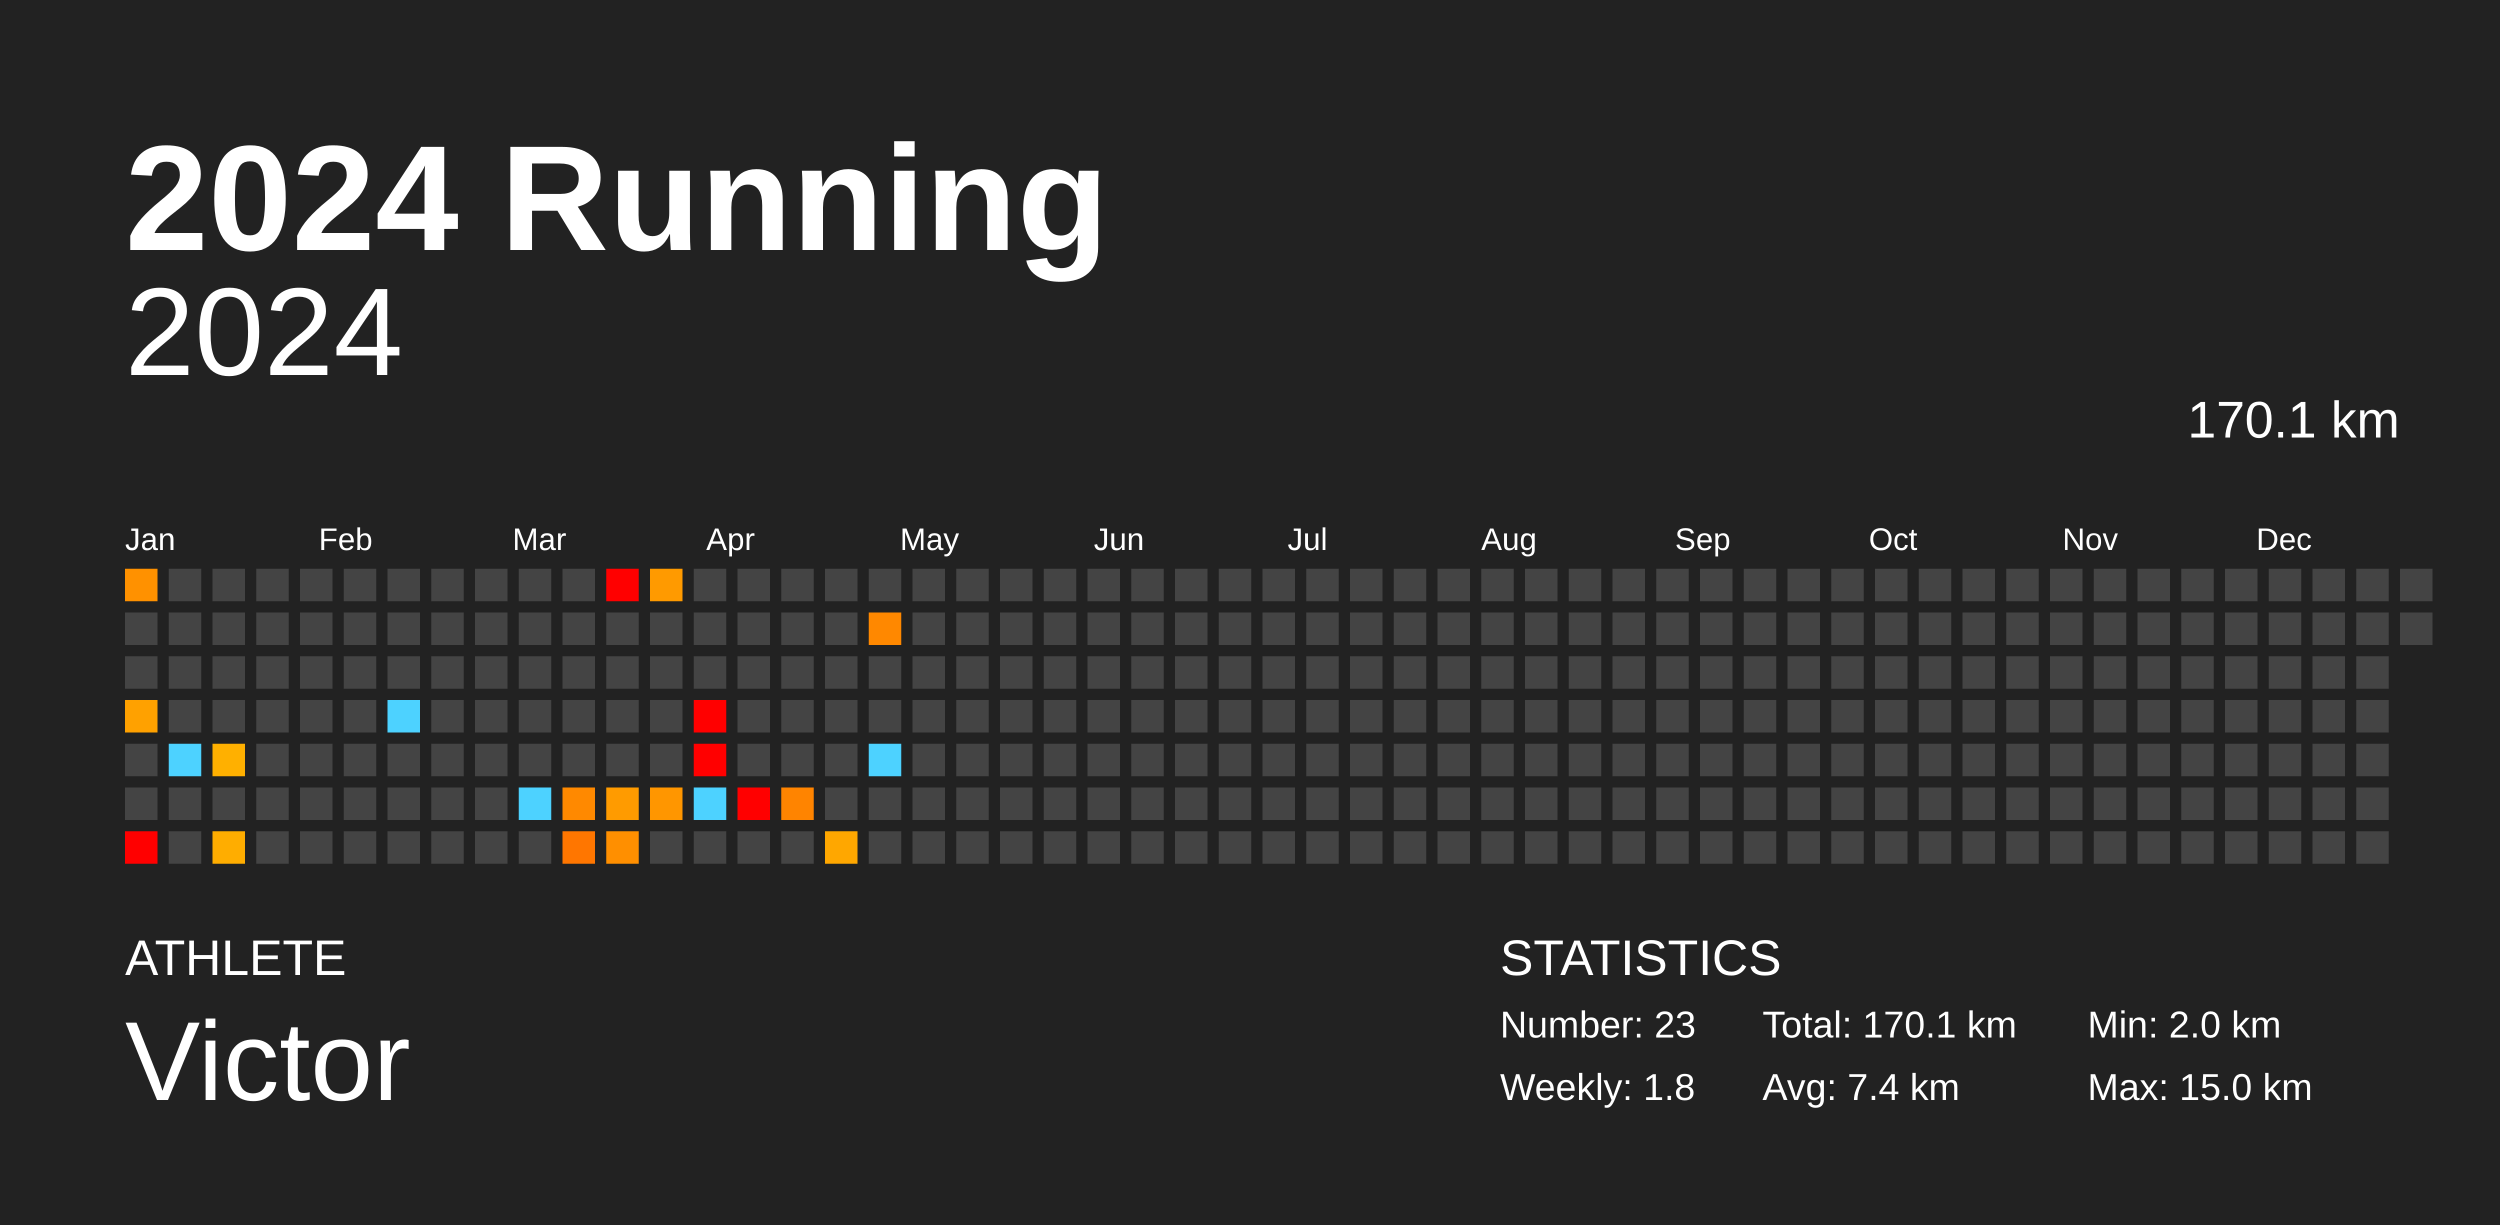
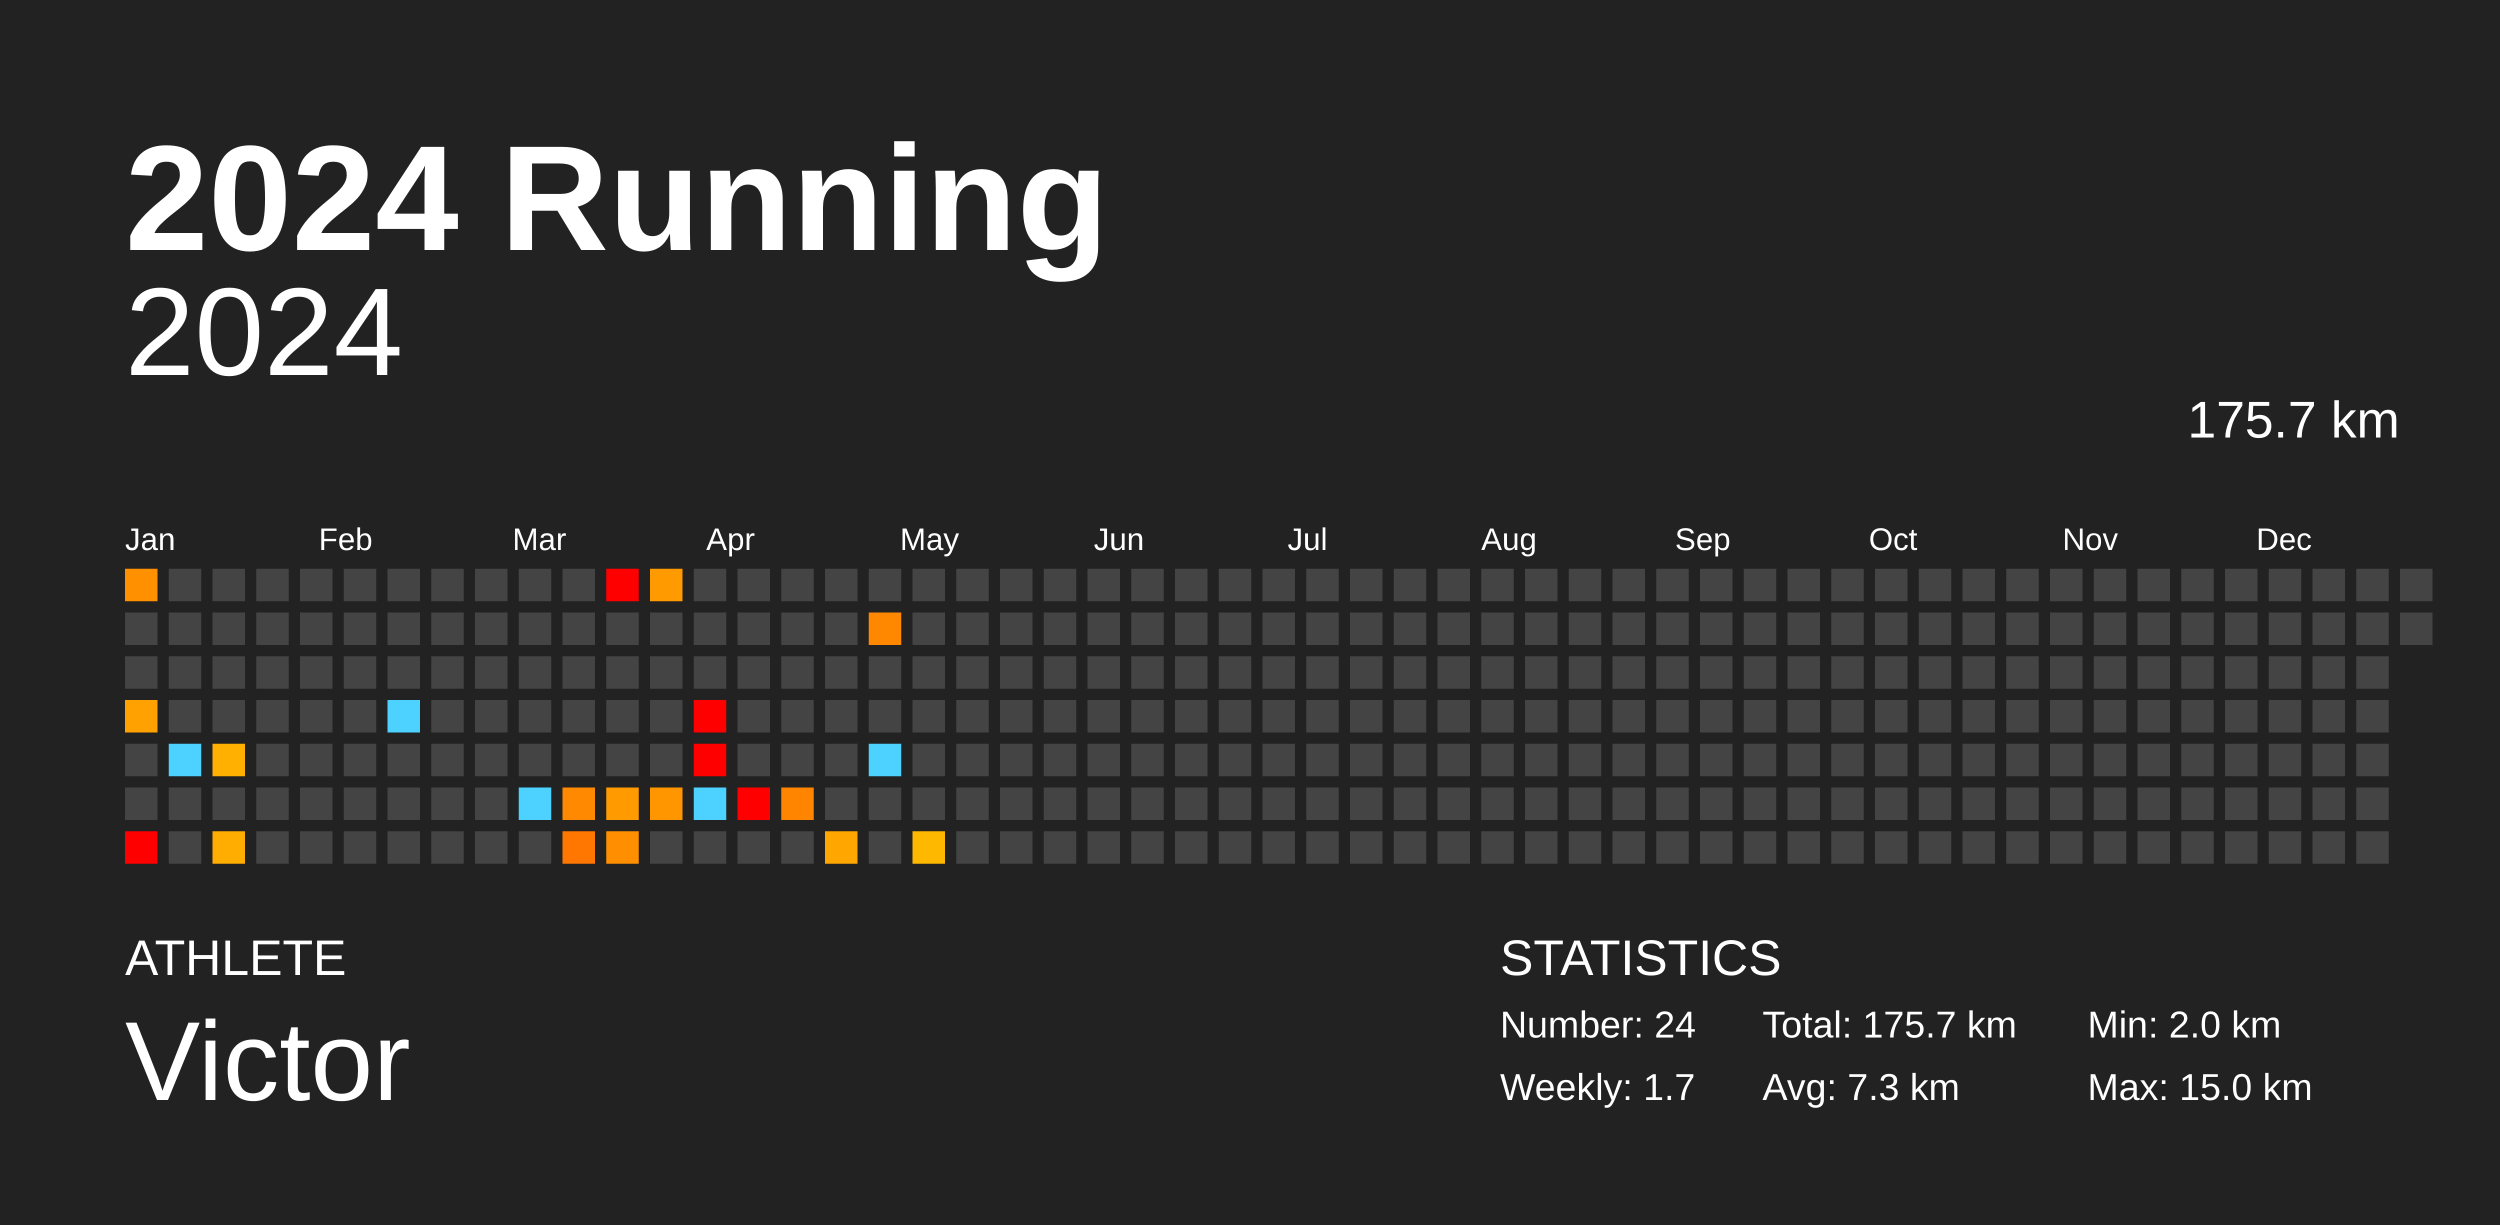
<svg xmlns="http://www.w3.org/2000/svg" baseProfile="full" height="98mm" version="1.1" viewBox="0,0,200,98" width="200mm">
  <defs />
  <rect fill="#222222" height="98" width="200" x="0" y="0" />
  <text fill="#FFFFFF" style="font-size:12px; font-family:Arial; font-weight:bold;" x="10" y="20">2024 Running</text>
  <text fill="#FFFFFF" style="font-size:4px; font-family:Arial" x="10" y="78">ATHLETE</text>
  <text fill="#FFFFFF" style="font-size:9px; font-family:Arial" x="10" y="88">Victor</text>
  <text fill="#FFFFFF" style="font-size:4px; font-family:Arial" x="120" y="78">STATISTICS</text>
-   <text fill="#FFFFFF" style="font-size:3px; font-family:Arial" x="120" y="83">Number: 23</text>
-   <text fill="#FFFFFF" style="font-size:3px; font-family:Arial" x="120" y="88">Weekly: 1.8</text>
-   <text fill="#FFFFFF" style="font-size:3px; font-family:Arial" x="141" y="83">Total: 170.1 km</text>
-   <text fill="#FFFFFF" style="font-size:3px; font-family:Arial" x="141" y="88">Avg: 7.4 km</text>
+   <text fill="#FFFFFF" style="font-size:3px; font-family:Arial" x="120" y="83">Number: 24</text>
+   <text fill="#FFFFFF" style="font-size:3px; font-family:Arial" x="120" y="88">Weekly: 1.7</text>
+   <text fill="#FFFFFF" style="font-size:3px; font-family:Arial" x="141" y="83">Total: 175.7 km</text>
+   <text fill="#FFFFFF" style="font-size:3px; font-family:Arial" x="141" y="88">Avg: 7.3 km</text>
  <text fill="#FFFFFF" style="font-size:3px; font-family:Arial" x="167" y="83">Min: 2.0 km</text>
  <text fill="#FFFFFF" style="font-size:3px; font-family:Arial" x="167" y="88">Max: 15.0 km</text>
  <text alignment-baseline="hanging" fill="#FFFFFF" style="font-size:10.0px; font-family:Arial;" x="10" y="30">2024</text>
-   <text alignment-baseline="hanging" fill="#FFFFFF" style="font-size:4.125px; font-family:Arial;" x="175" y="35">170.1 km</text>
+   <text alignment-baseline="hanging" fill="#FFFFFF" style="font-size:4.125px; font-family:Arial;" x="175" y="35">175.7 km</text>
  <text fill="#FFFFFF" style="font-size:2.5px; font-family:Arial" x="10.0" y="44">Jan</text>
  <text fill="#FFFFFF" style="font-size:2.5px; font-family:Arial" x="25.5" y="44">Feb</text>
  <text fill="#FFFFFF" style="font-size:2.5px; font-family:Arial" x="41.0" y="44">Mar</text>
  <text fill="#FFFFFF" style="font-size:2.5px; font-family:Arial" x="56.5" y="44">Apr</text>
  <text fill="#FFFFFF" style="font-size:2.5px; font-family:Arial" x="72.0" y="44">May</text>
  <text fill="#FFFFFF" style="font-size:2.5px; font-family:Arial" x="87.5" y="44">Jun</text>
  <text fill="#FFFFFF" style="font-size:2.5px; font-family:Arial" x="103.0" y="44">Jul</text>
  <text fill="#FFFFFF" style="font-size:2.5px; font-family:Arial" x="118.5" y="44">Aug</text>
  <text fill="#FFFFFF" style="font-size:2.5px; font-family:Arial" x="134.0" y="44">Sep</text>
  <text fill="#FFFFFF" style="font-size:2.5px; font-family:Arial" x="149.5" y="44">Oct</text>
  <text fill="#FFFFFF" style="font-size:2.5px; font-family:Arial" x="165.0" y="44">Nov</text>
  <text fill="#FFFFFF" style="font-size:2.5px; font-family:Arial" x="180.5" y="44">Dec</text>
  <rect fill="#ff9100" height="2.6" width="2.6" x="10.0" y="45.5" />
  <rect fill="#444444" height="2.6" width="2.6" x="10.0" y="49.0" />
  <rect fill="#444444" height="2.6" width="2.6" x="10.0" y="52.5" />
  <rect fill="#ffa100" height="2.6" width="2.6" x="10.0" y="56.0" />
  <rect fill="#444444" height="2.6" width="2.6" x="10.0" y="59.5" />
  <rect fill="#444444" height="2.6" width="2.6" x="10.0" y="63.0" />
  <rect fill="red" height="2.6" width="2.6" x="10.0" y="66.5" />
  <rect fill="#444444" height="2.6" width="2.6" x="13.5" y="45.5" />
  <rect fill="#444444" height="2.6" width="2.6" x="13.5" y="49.0" />
  <rect fill="#444444" height="2.6" width="2.6" x="13.5" y="52.5" />
  <rect fill="#444444" height="2.6" width="2.6" x="13.5" y="56.0" />
  <rect fill="#4dd2ff" height="2.6" width="2.6" x="13.5" y="59.5" />
  <rect fill="#444444" height="2.6" width="2.6" x="13.5" y="63.0" />
  <rect fill="#444444" height="2.6" width="2.6" x="13.5" y="66.5" />
  <rect fill="#444444" height="2.6" width="2.6" x="17.0" y="45.5" />
  <rect fill="#444444" height="2.6" width="2.6" x="17.0" y="49.0" />
  <rect fill="#444444" height="2.6" width="2.6" x="17.0" y="52.5" />
  <rect fill="#444444" height="2.6" width="2.6" x="17.0" y="56.0" />
  <rect fill="#ffb000" height="2.6" width="2.6" x="17.0" y="59.5" />
  <rect fill="#444444" height="2.6" width="2.6" x="17.0" y="63.0" />
  <rect fill="#ffad00" height="2.6" width="2.6" x="17.0" y="66.5" />
  <rect fill="#444444" height="2.6" width="2.6" x="20.5" y="45.5" />
  <rect fill="#444444" height="2.6" width="2.6" x="20.5" y="49.0" />
  <rect fill="#444444" height="2.6" width="2.6" x="20.5" y="52.5" />
  <rect fill="#444444" height="2.6" width="2.6" x="20.5" y="56.0" />
  <rect fill="#444444" height="2.6" width="2.6" x="20.5" y="59.5" />
  <rect fill="#444444" height="2.6" width="2.6" x="20.5" y="63.0" />
  <rect fill="#444444" height="2.6" width="2.6" x="20.5" y="66.5" />
  <rect fill="#444444" height="2.6" width="2.6" x="24.0" y="45.5" />
  <rect fill="#444444" height="2.6" width="2.6" x="24.0" y="49.0" />
  <rect fill="#444444" height="2.6" width="2.6" x="24.0" y="52.5" />
  <rect fill="#444444" height="2.6" width="2.6" x="24.0" y="56.0" />
  <rect fill="#444444" height="2.6" width="2.6" x="24.0" y="59.5" />
  <rect fill="#444444" height="2.6" width="2.6" x="24.0" y="63.0" />
  <rect fill="#444444" height="2.6" width="2.6" x="24.0" y="66.5" />
  <rect fill="#444444" height="2.6" width="2.6" x="27.5" y="45.5" />
  <rect fill="#444444" height="2.6" width="2.6" x="27.5" y="49.0" />
  <rect fill="#444444" height="2.6" width="2.6" x="27.5" y="52.5" />
  <rect fill="#444444" height="2.6" width="2.6" x="27.5" y="56.0" />
  <rect fill="#444444" height="2.6" width="2.6" x="27.5" y="59.5" />
  <rect fill="#444444" height="2.6" width="2.6" x="27.5" y="63.0" />
  <rect fill="#444444" height="2.6" width="2.6" x="27.5" y="66.5" />
  <rect fill="#444444" height="2.6" width="2.6" x="31.0" y="45.5" />
  <rect fill="#444444" height="2.6" width="2.6" x="31.0" y="49.0" />
  <rect fill="#444444" height="2.6" width="2.6" x="31.0" y="52.5" />
  <rect fill="#4dd2ff" height="2.6" width="2.6" x="31.0" y="56.0" />
  <rect fill="#444444" height="2.6" width="2.6" x="31.0" y="59.5" />
  <rect fill="#444444" height="2.6" width="2.6" x="31.0" y="63.0" />
  <rect fill="#444444" height="2.6" width="2.6" x="31.0" y="66.5" />
  <rect fill="#444444" height="2.6" width="2.6" x="34.5" y="45.5" />
  <rect fill="#444444" height="2.6" width="2.6" x="34.5" y="49.0" />
  <rect fill="#444444" height="2.6" width="2.6" x="34.5" y="52.5" />
  <rect fill="#444444" height="2.6" width="2.6" x="34.5" y="56.0" />
  <rect fill="#444444" height="2.6" width="2.6" x="34.5" y="59.5" />
  <rect fill="#444444" height="2.6" width="2.6" x="34.5" y="63.0" />
  <rect fill="#444444" height="2.6" width="2.6" x="34.5" y="66.5" />
  <rect fill="#444444" height="2.6" width="2.6" x="38.0" y="45.5" />
  <rect fill="#444444" height="2.6" width="2.6" x="38.0" y="49.0" />
  <rect fill="#444444" height="2.6" width="2.6" x="38.0" y="52.5" />
  <rect fill="#444444" height="2.6" width="2.6" x="38.0" y="56.0" />
  <rect fill="#444444" height="2.6" width="2.6" x="38.0" y="59.5" />
  <rect fill="#444444" height="2.6" width="2.6" x="38.0" y="63.0" />
  <rect fill="#444444" height="2.6" width="2.6" x="38.0" y="66.5" />
  <rect fill="#444444" height="2.6" width="2.6" x="41.5" y="45.5" />
  <rect fill="#444444" height="2.6" width="2.6" x="41.5" y="49.0" />
  <rect fill="#444444" height="2.6" width="2.6" x="41.5" y="52.5" />
  <rect fill="#444444" height="2.6" width="2.6" x="41.5" y="56.0" />
  <rect fill="#444444" height="2.6" width="2.6" x="41.5" y="59.5" />
  <rect fill="#4dd2ff" height="2.6" width="2.6" x="41.5" y="63.0" />
  <rect fill="#444444" height="2.6" width="2.6" x="41.5" y="66.5" />
  <rect fill="#444444" height="2.6" width="2.6" x="45.0" y="45.5" />
  <rect fill="#444444" height="2.6" width="2.6" x="45.0" y="49.0" />
  <rect fill="#444444" height="2.6" width="2.6" x="45.0" y="52.5" />
  <rect fill="#444444" height="2.6" width="2.6" x="45.0" y="56.0" />
  <rect fill="#444444" height="2.6" width="2.6" x="45.0" y="59.5" />
  <rect fill="#ff8900" height="2.6" width="2.6" x="45.0" y="63.0" />
  <rect fill="#ff7600" height="2.6" width="2.6" x="45.0" y="66.5" />
  <rect fill="red" height="2.6" width="2.6" x="48.5" y="45.5" />
  <rect fill="#444444" height="2.6" width="2.6" x="48.5" y="49.0" />
  <rect fill="#444444" height="2.6" width="2.6" x="48.5" y="52.5" />
  <rect fill="#444444" height="2.6" width="2.6" x="48.5" y="56.0" />
  <rect fill="#444444" height="2.6" width="2.6" x="48.5" y="59.5" />
  <rect fill="#ff9b00" height="2.6" width="2.6" x="48.5" y="63.0" />
  <rect fill="#ff8f00" height="2.6" width="2.6" x="48.5" y="66.5" />
  <rect fill="#ff9a00" height="2.6" width="2.6" x="52.0" y="45.5" />
  <rect fill="#444444" height="2.6" width="2.6" x="52.0" y="49.0" />
  <rect fill="#444444" height="2.6" width="2.6" x="52.0" y="52.5" />
  <rect fill="#444444" height="2.6" width="2.6" x="52.0" y="56.0" />
  <rect fill="#444444" height="2.6" width="2.6" x="52.0" y="59.5" />
  <rect fill="#ff9600" height="2.6" width="2.6" x="52.0" y="63.0" />
  <rect fill="#444444" height="2.6" width="2.6" x="52.0" y="66.5" />
  <rect fill="#444444" height="2.6" width="2.6" x="55.5" y="45.5" />
  <rect fill="#444444" height="2.6" width="2.6" x="55.5" y="49.0" />
  <rect fill="#444444" height="2.6" width="2.6" x="55.5" y="52.5" />
  <rect fill="red" height="2.6" width="2.6" x="55.5" y="56.0" />
  <rect fill="red" height="2.6" width="2.6" x="55.5" y="59.5" />
  <rect fill="#4dd2ff" height="2.6" width="2.6" x="55.5" y="63.0" />
  <rect fill="#444444" height="2.6" width="2.6" x="55.5" y="66.5" />
  <rect fill="#444444" height="2.6" width="2.6" x="59.0" y="45.5" />
  <rect fill="#444444" height="2.6" width="2.6" x="59.0" y="49.0" />
  <rect fill="#444444" height="2.6" width="2.6" x="59.0" y="52.5" />
  <rect fill="#444444" height="2.6" width="2.6" x="59.0" y="56.0" />
  <rect fill="#444444" height="2.6" width="2.6" x="59.0" y="59.5" />
  <rect fill="red" height="2.6" width="2.6" x="59.0" y="63.0" />
  <rect fill="#444444" height="2.6" width="2.6" x="59.0" y="66.5" />
  <rect fill="#444444" height="2.6" width="2.6" x="62.5" y="45.5" />
  <rect fill="#444444" height="2.6" width="2.6" x="62.5" y="49.0" />
  <rect fill="#444444" height="2.6" width="2.6" x="62.5" y="52.5" />
  <rect fill="#444444" height="2.6" width="2.6" x="62.5" y="56.0" />
  <rect fill="#444444" height="2.6" width="2.6" x="62.5" y="59.5" />
  <rect fill="#ff8400" height="2.6" width="2.6" x="62.5" y="63.0" />
  <rect fill="#444444" height="2.6" width="2.6" x="62.5" y="66.5" />
  <rect fill="#444444" height="2.6" width="2.6" x="66.0" y="45.5" />
  <rect fill="#444444" height="2.6" width="2.6" x="66.0" y="49.0" />
  <rect fill="#444444" height="2.6" width="2.6" x="66.0" y="52.5" />
  <rect fill="#444444" height="2.6" width="2.6" x="66.0" y="56.0" />
  <rect fill="#444444" height="2.6" width="2.6" x="66.0" y="59.5" />
  <rect fill="#444444" height="2.6" width="2.6" x="66.0" y="63.0" />
  <rect fill="#ffa700" height="2.6" width="2.6" x="66.0" y="66.5" />
  <rect fill="#444444" height="2.6" width="2.6" x="69.5" y="45.5" />
  <rect fill="#ff8800" height="2.6" width="2.6" x="69.5" y="49.0" />
  <rect fill="#444444" height="2.6" width="2.6" x="69.5" y="52.5" />
  <rect fill="#444444" height="2.6" width="2.6" x="69.5" y="56.0" />
  <rect fill="#4dd2ff" height="2.6" width="2.6" x="69.5" y="59.5" />
  <rect fill="#444444" height="2.6" width="2.6" x="69.5" y="63.0" />
  <rect fill="#444444" height="2.6" width="2.6" x="69.5" y="66.5" />
  <rect fill="#444444" height="2.6" width="2.6" x="73.0" y="45.5" />
  <rect fill="#444444" height="2.6" width="2.6" x="73.0" y="49.0" />
  <rect fill="#444444" height="2.6" width="2.6" x="73.0" y="52.5" />
  <rect fill="#444444" height="2.6" width="2.6" x="73.0" y="56.0" />
  <rect fill="#444444" height="2.6" width="2.6" x="73.0" y="59.5" />
  <rect fill="#444444" height="2.6" width="2.6" x="73.0" y="63.0" />
-   <rect fill="#444444" height="2.6" width="2.6" x="73.0" y="66.5" />
+   <rect fill="#ffb800" height="2.6" width="2.6" x="73.0" y="66.5" />
  <rect fill="#444444" height="2.6" width="2.6" x="76.5" y="45.5" />
  <rect fill="#444444" height="2.6" width="2.6" x="76.5" y="49.0" />
  <rect fill="#444444" height="2.6" width="2.6" x="76.5" y="52.5" />
  <rect fill="#444444" height="2.6" width="2.6" x="76.5" y="56.0" />
  <rect fill="#444444" height="2.6" width="2.6" x="76.5" y="59.5" />
  <rect fill="#444444" height="2.6" width="2.6" x="76.5" y="63.0" />
  <rect fill="#444444" height="2.6" width="2.6" x="76.5" y="66.5" />
  <rect fill="#444444" height="2.6" width="2.6" x="80.0" y="45.5" />
  <rect fill="#444444" height="2.6" width="2.6" x="80.0" y="49.0" />
  <rect fill="#444444" height="2.6" width="2.6" x="80.0" y="52.5" />
  <rect fill="#444444" height="2.6" width="2.6" x="80.0" y="56.0" />
  <rect fill="#444444" height="2.6" width="2.6" x="80.0" y="59.5" />
  <rect fill="#444444" height="2.6" width="2.6" x="80.0" y="63.0" />
  <rect fill="#444444" height="2.6" width="2.6" x="80.0" y="66.5" />
  <rect fill="#444444" height="2.6" width="2.6" x="83.5" y="45.5" />
  <rect fill="#444444" height="2.6" width="2.6" x="83.5" y="49.0" />
  <rect fill="#444444" height="2.6" width="2.6" x="83.5" y="52.5" />
  <rect fill="#444444" height="2.6" width="2.6" x="83.5" y="56.0" />
  <rect fill="#444444" height="2.6" width="2.6" x="83.5" y="59.5" />
  <rect fill="#444444" height="2.6" width="2.6" x="83.5" y="63.0" />
  <rect fill="#444444" height="2.6" width="2.6" x="83.5" y="66.5" />
  <rect fill="#444444" height="2.6" width="2.6" x="87.0" y="45.5" />
  <rect fill="#444444" height="2.6" width="2.6" x="87.0" y="49.0" />
  <rect fill="#444444" height="2.6" width="2.6" x="87.0" y="52.5" />
  <rect fill="#444444" height="2.6" width="2.6" x="87.0" y="56.0" />
  <rect fill="#444444" height="2.6" width="2.6" x="87.0" y="59.5" />
  <rect fill="#444444" height="2.6" width="2.6" x="87.0" y="63.0" />
  <rect fill="#444444" height="2.6" width="2.6" x="87.0" y="66.5" />
  <rect fill="#444444" height="2.6" width="2.6" x="90.5" y="45.5" />
  <rect fill="#444444" height="2.6" width="2.6" x="90.5" y="49.0" />
  <rect fill="#444444" height="2.6" width="2.6" x="90.5" y="52.5" />
  <rect fill="#444444" height="2.6" width="2.6" x="90.5" y="56.0" />
  <rect fill="#444444" height="2.6" width="2.6" x="90.5" y="59.5" />
  <rect fill="#444444" height="2.6" width="2.6" x="90.5" y="63.0" />
  <rect fill="#444444" height="2.6" width="2.6" x="90.5" y="66.5" />
  <rect fill="#444444" height="2.6" width="2.6" x="94.0" y="45.5" />
  <rect fill="#444444" height="2.6" width="2.6" x="94.0" y="49.0" />
  <rect fill="#444444" height="2.6" width="2.6" x="94.0" y="52.5" />
  <rect fill="#444444" height="2.6" width="2.6" x="94.0" y="56.0" />
  <rect fill="#444444" height="2.6" width="2.6" x="94.0" y="59.5" />
  <rect fill="#444444" height="2.6" width="2.6" x="94.0" y="63.0" />
  <rect fill="#444444" height="2.6" width="2.6" x="94.0" y="66.5" />
  <rect fill="#444444" height="2.6" width="2.6" x="97.5" y="45.5" />
  <rect fill="#444444" height="2.6" width="2.6" x="97.5" y="49.0" />
  <rect fill="#444444" height="2.6" width="2.6" x="97.5" y="52.5" />
  <rect fill="#444444" height="2.6" width="2.6" x="97.5" y="56.0" />
  <rect fill="#444444" height="2.6" width="2.6" x="97.5" y="59.5" />
  <rect fill="#444444" height="2.6" width="2.6" x="97.5" y="63.0" />
  <rect fill="#444444" height="2.6" width="2.6" x="97.5" y="66.5" />
  <rect fill="#444444" height="2.6" width="2.6" x="101.0" y="45.5" />
  <rect fill="#444444" height="2.6" width="2.6" x="101.0" y="49.0" />
  <rect fill="#444444" height="2.6" width="2.6" x="101.0" y="52.5" />
  <rect fill="#444444" height="2.6" width="2.6" x="101.0" y="56.0" />
  <rect fill="#444444" height="2.6" width="2.6" x="101.0" y="59.5" />
  <rect fill="#444444" height="2.6" width="2.6" x="101.0" y="63.0" />
  <rect fill="#444444" height="2.6" width="2.6" x="101.0" y="66.5" />
  <rect fill="#444444" height="2.6" width="2.6" x="104.5" y="45.5" />
  <rect fill="#444444" height="2.6" width="2.6" x="104.5" y="49.0" />
  <rect fill="#444444" height="2.6" width="2.6" x="104.5" y="52.5" />
  <rect fill="#444444" height="2.6" width="2.6" x="104.5" y="56.0" />
  <rect fill="#444444" height="2.6" width="2.6" x="104.5" y="59.5" />
  <rect fill="#444444" height="2.6" width="2.6" x="104.5" y="63.0" />
  <rect fill="#444444" height="2.6" width="2.6" x="104.5" y="66.5" />
  <rect fill="#444444" height="2.6" width="2.6" x="108.0" y="45.5" />
  <rect fill="#444444" height="2.6" width="2.6" x="108.0" y="49.0" />
  <rect fill="#444444" height="2.6" width="2.6" x="108.0" y="52.5" />
  <rect fill="#444444" height="2.6" width="2.6" x="108.0" y="56.0" />
  <rect fill="#444444" height="2.6" width="2.6" x="108.0" y="59.5" />
  <rect fill="#444444" height="2.6" width="2.6" x="108.0" y="63.0" />
  <rect fill="#444444" height="2.6" width="2.6" x="108.0" y="66.5" />
  <rect fill="#444444" height="2.6" width="2.6" x="111.5" y="45.5" />
  <rect fill="#444444" height="2.6" width="2.6" x="111.5" y="49.0" />
  <rect fill="#444444" height="2.6" width="2.6" x="111.5" y="52.5" />
  <rect fill="#444444" height="2.6" width="2.6" x="111.5" y="56.0" />
  <rect fill="#444444" height="2.6" width="2.6" x="111.5" y="59.5" />
  <rect fill="#444444" height="2.6" width="2.6" x="111.5" y="63.0" />
  <rect fill="#444444" height="2.6" width="2.6" x="111.5" y="66.5" />
  <rect fill="#444444" height="2.6" width="2.6" x="115.0" y="45.5" />
  <rect fill="#444444" height="2.6" width="2.6" x="115.0" y="49.0" />
  <rect fill="#444444" height="2.6" width="2.6" x="115.0" y="52.5" />
  <rect fill="#444444" height="2.6" width="2.6" x="115.0" y="56.0" />
  <rect fill="#444444" height="2.6" width="2.6" x="115.0" y="59.5" />
  <rect fill="#444444" height="2.6" width="2.6" x="115.0" y="63.0" />
  <rect fill="#444444" height="2.6" width="2.6" x="115.0" y="66.5" />
  <rect fill="#444444" height="2.6" width="2.6" x="118.5" y="45.5" />
  <rect fill="#444444" height="2.6" width="2.6" x="118.5" y="49.0" />
  <rect fill="#444444" height="2.6" width="2.6" x="118.5" y="52.5" />
  <rect fill="#444444" height="2.6" width="2.6" x="118.5" y="56.0" />
  <rect fill="#444444" height="2.6" width="2.6" x="118.5" y="59.5" />
  <rect fill="#444444" height="2.6" width="2.6" x="118.5" y="63.0" />
  <rect fill="#444444" height="2.6" width="2.6" x="118.5" y="66.5" />
  <rect fill="#444444" height="2.6" width="2.6" x="122.0" y="45.5" />
  <rect fill="#444444" height="2.6" width="2.6" x="122.0" y="49.0" />
  <rect fill="#444444" height="2.6" width="2.6" x="122.0" y="52.5" />
  <rect fill="#444444" height="2.6" width="2.6" x="122.0" y="56.0" />
  <rect fill="#444444" height="2.6" width="2.6" x="122.0" y="59.5" />
  <rect fill="#444444" height="2.6" width="2.6" x="122.0" y="63.0" />
  <rect fill="#444444" height="2.6" width="2.6" x="122.0" y="66.5" />
  <rect fill="#444444" height="2.6" width="2.6" x="125.5" y="45.5" />
  <rect fill="#444444" height="2.6" width="2.6" x="125.5" y="49.0" />
  <rect fill="#444444" height="2.6" width="2.6" x="125.5" y="52.5" />
  <rect fill="#444444" height="2.6" width="2.6" x="125.5" y="56.0" />
  <rect fill="#444444" height="2.6" width="2.6" x="125.5" y="59.5" />
  <rect fill="#444444" height="2.6" width="2.6" x="125.5" y="63.0" />
  <rect fill="#444444" height="2.6" width="2.6" x="125.5" y="66.5" />
  <rect fill="#444444" height="2.6" width="2.6" x="129.0" y="45.5" />
  <rect fill="#444444" height="2.6" width="2.6" x="129.0" y="49.0" />
  <rect fill="#444444" height="2.6" width="2.6" x="129.0" y="52.5" />
  <rect fill="#444444" height="2.6" width="2.6" x="129.0" y="56.0" />
  <rect fill="#444444" height="2.6" width="2.6" x="129.0" y="59.5" />
  <rect fill="#444444" height="2.6" width="2.6" x="129.0" y="63.0" />
  <rect fill="#444444" height="2.6" width="2.6" x="129.0" y="66.5" />
  <rect fill="#444444" height="2.6" width="2.6" x="132.5" y="45.5" />
  <rect fill="#444444" height="2.6" width="2.6" x="132.5" y="49.0" />
  <rect fill="#444444" height="2.6" width="2.6" x="132.5" y="52.5" />
  <rect fill="#444444" height="2.6" width="2.6" x="132.5" y="56.0" />
  <rect fill="#444444" height="2.6" width="2.6" x="132.5" y="59.5" />
  <rect fill="#444444" height="2.6" width="2.6" x="132.5" y="63.0" />
  <rect fill="#444444" height="2.6" width="2.6" x="132.5" y="66.5" />
  <rect fill="#444444" height="2.6" width="2.6" x="136.0" y="45.5" />
  <rect fill="#444444" height="2.6" width="2.6" x="136.0" y="49.0" />
  <rect fill="#444444" height="2.6" width="2.6" x="136.0" y="52.5" />
  <rect fill="#444444" height="2.6" width="2.6" x="136.0" y="56.0" />
  <rect fill="#444444" height="2.6" width="2.6" x="136.0" y="59.5" />
  <rect fill="#444444" height="2.6" width="2.6" x="136.0" y="63.0" />
  <rect fill="#444444" height="2.6" width="2.6" x="136.0" y="66.5" />
  <rect fill="#444444" height="2.6" width="2.6" x="139.5" y="45.5" />
  <rect fill="#444444" height="2.6" width="2.6" x="139.5" y="49.0" />
  <rect fill="#444444" height="2.6" width="2.6" x="139.5" y="52.5" />
  <rect fill="#444444" height="2.6" width="2.6" x="139.5" y="56.0" />
  <rect fill="#444444" height="2.6" width="2.6" x="139.5" y="59.5" />
  <rect fill="#444444" height="2.6" width="2.6" x="139.5" y="63.0" />
  <rect fill="#444444" height="2.6" width="2.6" x="139.5" y="66.5" />
  <rect fill="#444444" height="2.6" width="2.6" x="143.0" y="45.5" />
  <rect fill="#444444" height="2.6" width="2.6" x="143.0" y="49.0" />
  <rect fill="#444444" height="2.6" width="2.6" x="143.0" y="52.5" />
  <rect fill="#444444" height="2.6" width="2.6" x="143.0" y="56.0" />
  <rect fill="#444444" height="2.6" width="2.6" x="143.0" y="59.5" />
  <rect fill="#444444" height="2.6" width="2.6" x="143.0" y="63.0" />
  <rect fill="#444444" height="2.6" width="2.6" x="143.0" y="66.5" />
  <rect fill="#444444" height="2.6" width="2.6" x="146.5" y="45.5" />
  <rect fill="#444444" height="2.6" width="2.6" x="146.5" y="49.0" />
  <rect fill="#444444" height="2.6" width="2.6" x="146.5" y="52.5" />
  <rect fill="#444444" height="2.6" width="2.6" x="146.5" y="56.0" />
  <rect fill="#444444" height="2.6" width="2.6" x="146.5" y="59.5" />
  <rect fill="#444444" height="2.6" width="2.6" x="146.5" y="63.0" />
  <rect fill="#444444" height="2.6" width="2.6" x="146.5" y="66.5" />
  <rect fill="#444444" height="2.6" width="2.6" x="150.0" y="45.5" />
  <rect fill="#444444" height="2.6" width="2.6" x="150.0" y="49.0" />
  <rect fill="#444444" height="2.6" width="2.6" x="150.0" y="52.5" />
  <rect fill="#444444" height="2.6" width="2.6" x="150.0" y="56.0" />
  <rect fill="#444444" height="2.6" width="2.6" x="150.0" y="59.5" />
  <rect fill="#444444" height="2.6" width="2.6" x="150.0" y="63.0" />
  <rect fill="#444444" height="2.6" width="2.6" x="150.0" y="66.5" />
  <rect fill="#444444" height="2.6" width="2.6" x="153.5" y="45.5" />
  <rect fill="#444444" height="2.6" width="2.6" x="153.5" y="49.0" />
  <rect fill="#444444" height="2.6" width="2.6" x="153.5" y="52.5" />
  <rect fill="#444444" height="2.6" width="2.6" x="153.5" y="56.0" />
  <rect fill="#444444" height="2.6" width="2.6" x="153.5" y="59.5" />
  <rect fill="#444444" height="2.6" width="2.6" x="153.5" y="63.0" />
  <rect fill="#444444" height="2.6" width="2.6" x="153.5" y="66.5" />
  <rect fill="#444444" height="2.6" width="2.6" x="157.0" y="45.5" />
  <rect fill="#444444" height="2.6" width="2.6" x="157.0" y="49.0" />
  <rect fill="#444444" height="2.6" width="2.6" x="157.0" y="52.5" />
  <rect fill="#444444" height="2.6" width="2.6" x="157.0" y="56.0" />
  <rect fill="#444444" height="2.6" width="2.6" x="157.0" y="59.5" />
  <rect fill="#444444" height="2.6" width="2.6" x="157.0" y="63.0" />
  <rect fill="#444444" height="2.6" width="2.6" x="157.0" y="66.5" />
  <rect fill="#444444" height="2.6" width="2.6" x="160.5" y="45.5" />
  <rect fill="#444444" height="2.6" width="2.6" x="160.5" y="49.0" />
  <rect fill="#444444" height="2.6" width="2.6" x="160.5" y="52.5" />
  <rect fill="#444444" height="2.6" width="2.6" x="160.5" y="56.0" />
  <rect fill="#444444" height="2.6" width="2.6" x="160.5" y="59.5" />
  <rect fill="#444444" height="2.6" width="2.6" x="160.5" y="63.0" />
  <rect fill="#444444" height="2.6" width="2.6" x="160.5" y="66.5" />
  <rect fill="#444444" height="2.6" width="2.6" x="164.0" y="45.5" />
  <rect fill="#444444" height="2.6" width="2.6" x="164.0" y="49.0" />
  <rect fill="#444444" height="2.6" width="2.6" x="164.0" y="52.5" />
  <rect fill="#444444" height="2.6" width="2.6" x="164.0" y="56.0" />
  <rect fill="#444444" height="2.6" width="2.6" x="164.0" y="59.5" />
  <rect fill="#444444" height="2.6" width="2.6" x="164.0" y="63.0" />
  <rect fill="#444444" height="2.6" width="2.6" x="164.0" y="66.5" />
  <rect fill="#444444" height="2.6" width="2.6" x="167.5" y="45.5" />
  <rect fill="#444444" height="2.6" width="2.6" x="167.5" y="49.0" />
  <rect fill="#444444" height="2.6" width="2.6" x="167.5" y="52.5" />
  <rect fill="#444444" height="2.6" width="2.6" x="167.5" y="56.0" />
  <rect fill="#444444" height="2.6" width="2.6" x="167.5" y="59.5" />
  <rect fill="#444444" height="2.6" width="2.6" x="167.5" y="63.0" />
  <rect fill="#444444" height="2.6" width="2.6" x="167.5" y="66.5" />
  <rect fill="#444444" height="2.6" width="2.6" x="171.0" y="45.5" />
  <rect fill="#444444" height="2.6" width="2.6" x="171.0" y="49.0" />
  <rect fill="#444444" height="2.6" width="2.6" x="171.0" y="52.5" />
  <rect fill="#444444" height="2.6" width="2.6" x="171.0" y="56.0" />
  <rect fill="#444444" height="2.6" width="2.6" x="171.0" y="59.5" />
  <rect fill="#444444" height="2.6" width="2.6" x="171.0" y="63.0" />
  <rect fill="#444444" height="2.6" width="2.6" x="171.0" y="66.5" />
  <rect fill="#444444" height="2.6" width="2.6" x="174.5" y="45.5" />
  <rect fill="#444444" height="2.6" width="2.6" x="174.5" y="49.0" />
  <rect fill="#444444" height="2.6" width="2.6" x="174.5" y="52.5" />
  <rect fill="#444444" height="2.6" width="2.6" x="174.5" y="56.0" />
  <rect fill="#444444" height="2.6" width="2.6" x="174.5" y="59.5" />
  <rect fill="#444444" height="2.6" width="2.6" x="174.5" y="63.0" />
  <rect fill="#444444" height="2.6" width="2.6" x="174.5" y="66.5" />
  <rect fill="#444444" height="2.6" width="2.6" x="178.0" y="45.5" />
  <rect fill="#444444" height="2.6" width="2.6" x="178.0" y="49.0" />
  <rect fill="#444444" height="2.6" width="2.6" x="178.0" y="52.5" />
  <rect fill="#444444" height="2.6" width="2.6" x="178.0" y="56.0" />
  <rect fill="#444444" height="2.6" width="2.6" x="178.0" y="59.5" />
  <rect fill="#444444" height="2.6" width="2.6" x="178.0" y="63.0" />
  <rect fill="#444444" height="2.6" width="2.6" x="178.0" y="66.5" />
  <rect fill="#444444" height="2.6" width="2.6" x="181.5" y="45.5" />
  <rect fill="#444444" height="2.6" width="2.6" x="181.5" y="49.0" />
  <rect fill="#444444" height="2.6" width="2.6" x="181.5" y="52.5" />
  <rect fill="#444444" height="2.6" width="2.6" x="181.5" y="56.0" />
  <rect fill="#444444" height="2.6" width="2.6" x="181.5" y="59.5" />
  <rect fill="#444444" height="2.6" width="2.6" x="181.5" y="63.0" />
  <rect fill="#444444" height="2.6" width="2.6" x="181.5" y="66.5" />
  <rect fill="#444444" height="2.6" width="2.6" x="185.0" y="45.5" />
  <rect fill="#444444" height="2.6" width="2.6" x="185.0" y="49.0" />
  <rect fill="#444444" height="2.6" width="2.6" x="185.0" y="52.5" />
  <rect fill="#444444" height="2.6" width="2.6" x="185.0" y="56.0" />
  <rect fill="#444444" height="2.6" width="2.6" x="185.0" y="59.5" />
  <rect fill="#444444" height="2.6" width="2.6" x="185.0" y="63.0" />
  <rect fill="#444444" height="2.6" width="2.6" x="185.0" y="66.5" />
  <rect fill="#444444" height="2.6" width="2.6" x="188.5" y="45.5" />
  <rect fill="#444444" height="2.6" width="2.6" x="188.5" y="49.0" />
  <rect fill="#444444" height="2.6" width="2.6" x="188.5" y="52.5" />
  <rect fill="#444444" height="2.6" width="2.6" x="188.5" y="56.0" />
  <rect fill="#444444" height="2.6" width="2.6" x="188.5" y="59.5" />
  <rect fill="#444444" height="2.6" width="2.6" x="188.5" y="63.0" />
  <rect fill="#444444" height="2.6" width="2.6" x="188.5" y="66.5" />
  <rect fill="#444444" height="2.6" width="2.6" x="192.0" y="45.5" />
  <rect fill="#444444" height="2.6" width="2.6" x="192.0" y="49.0" />
</svg>
